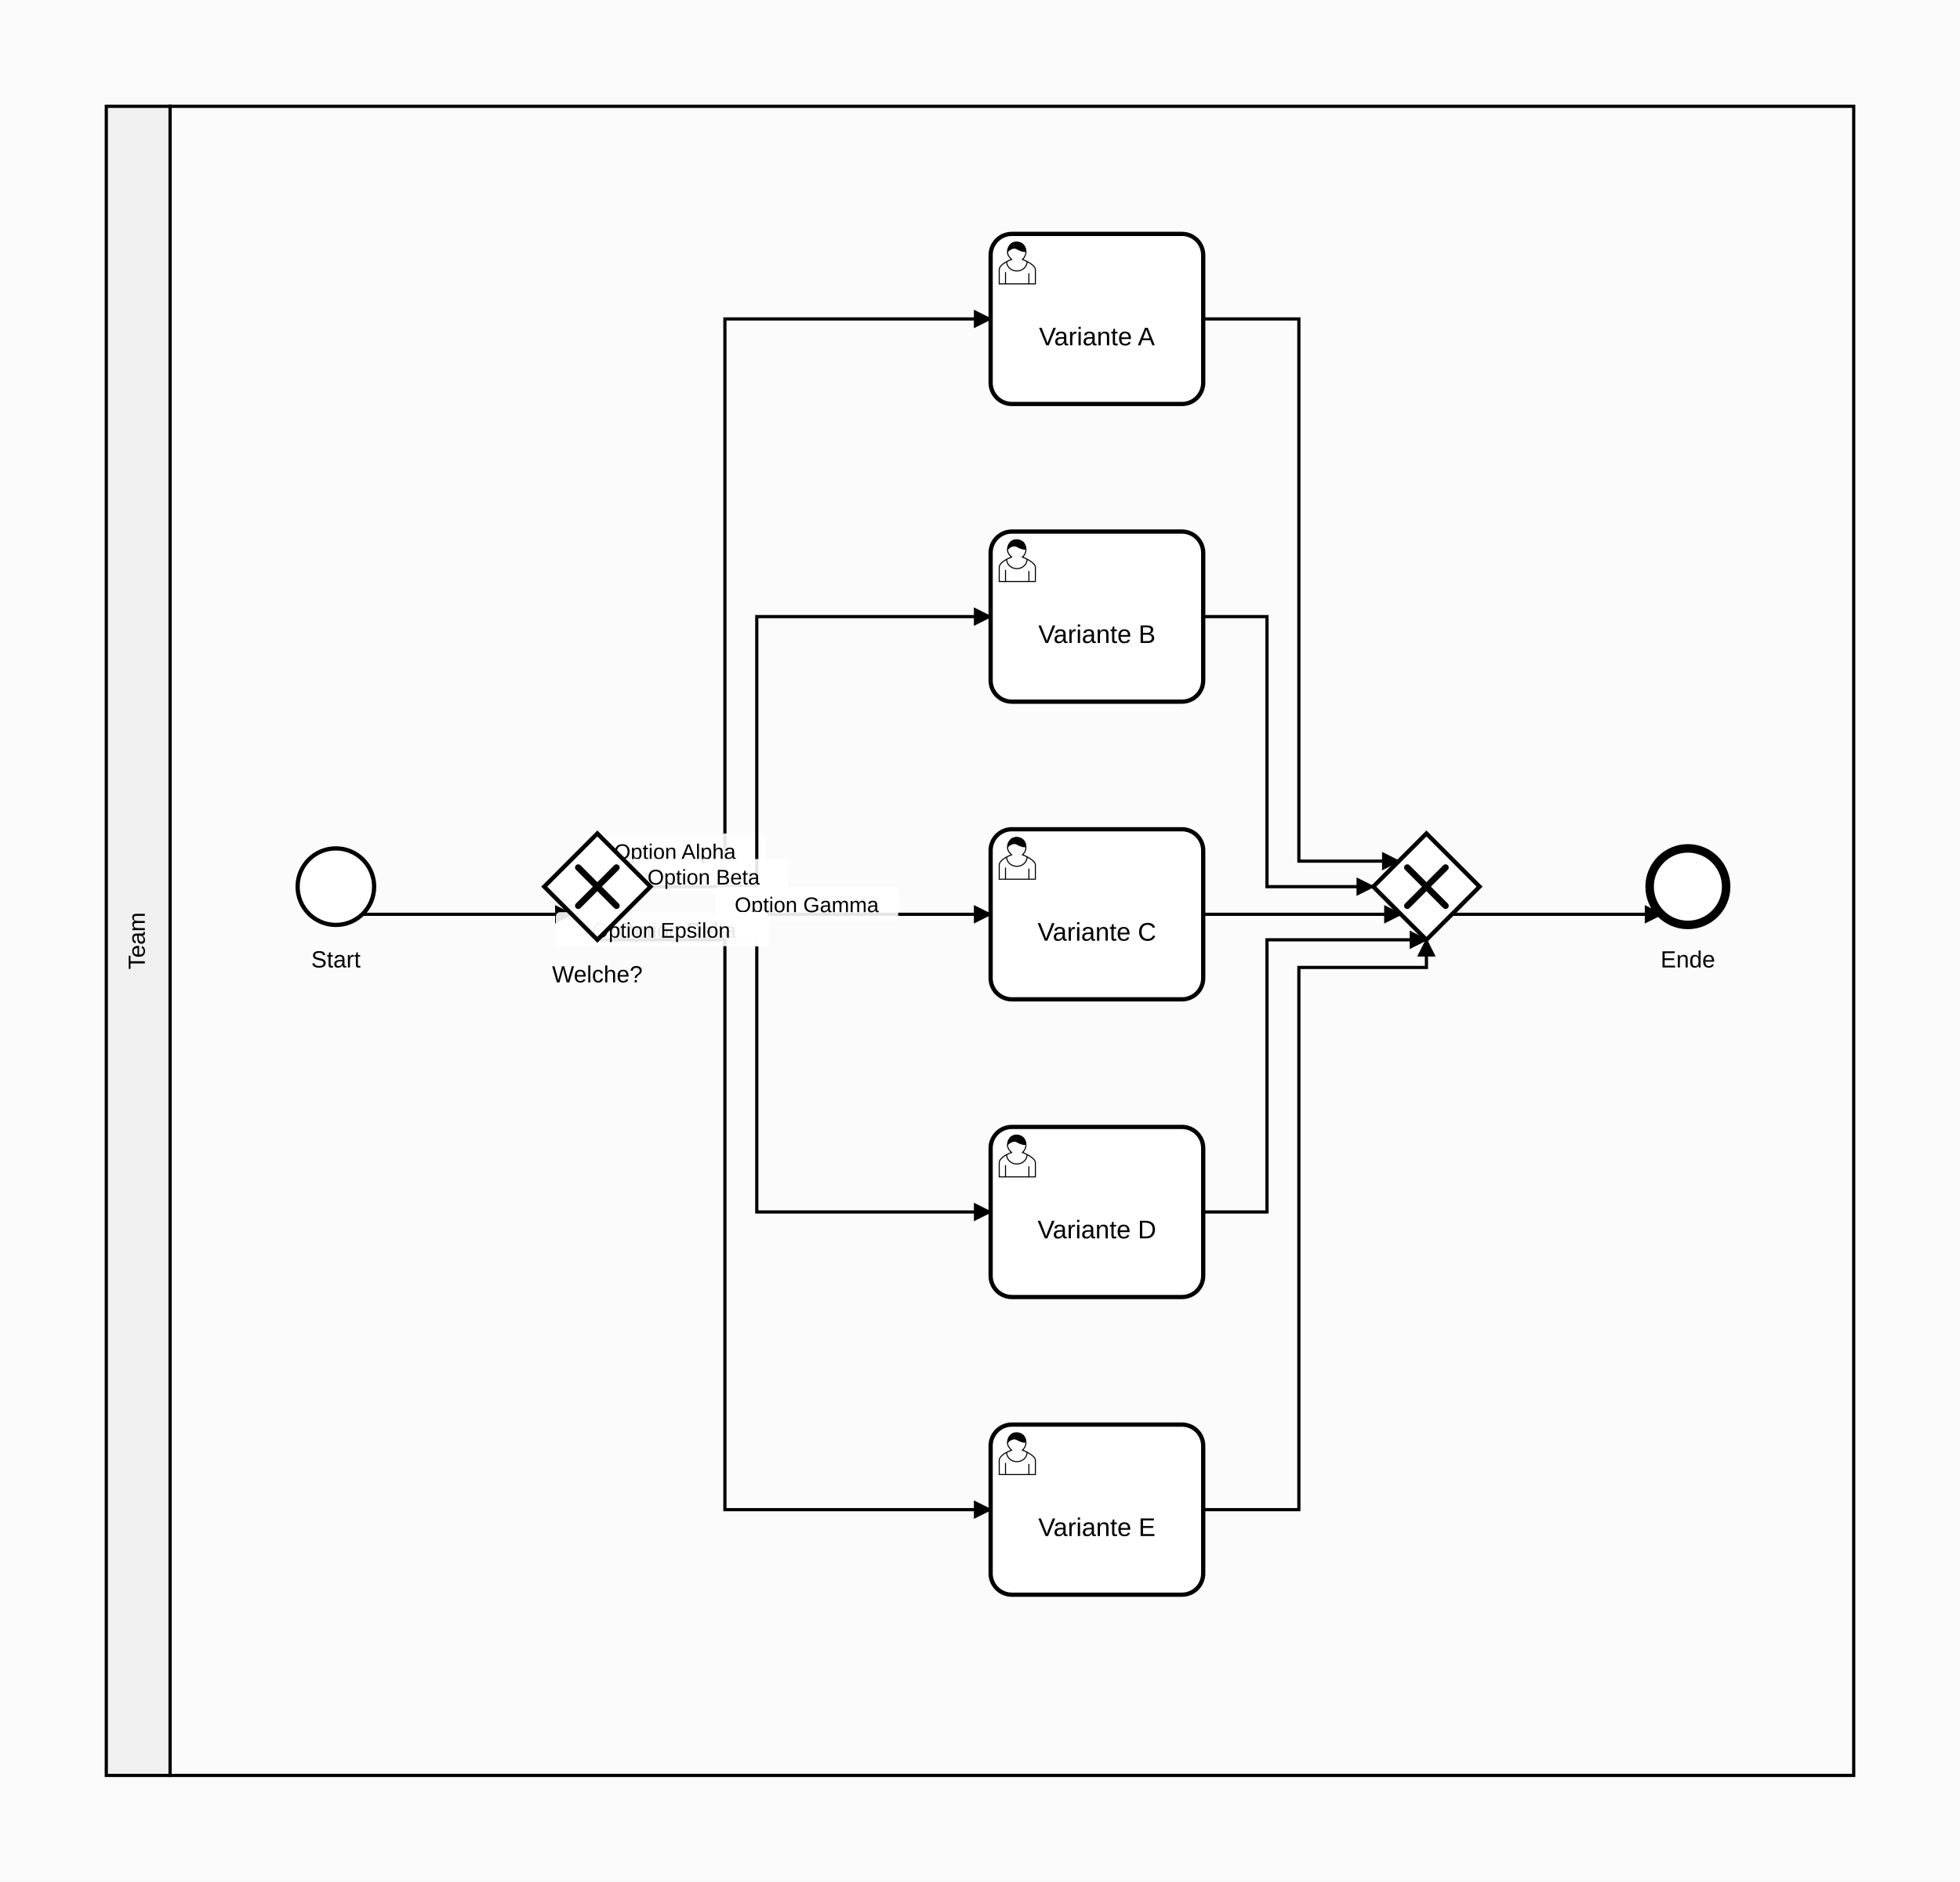
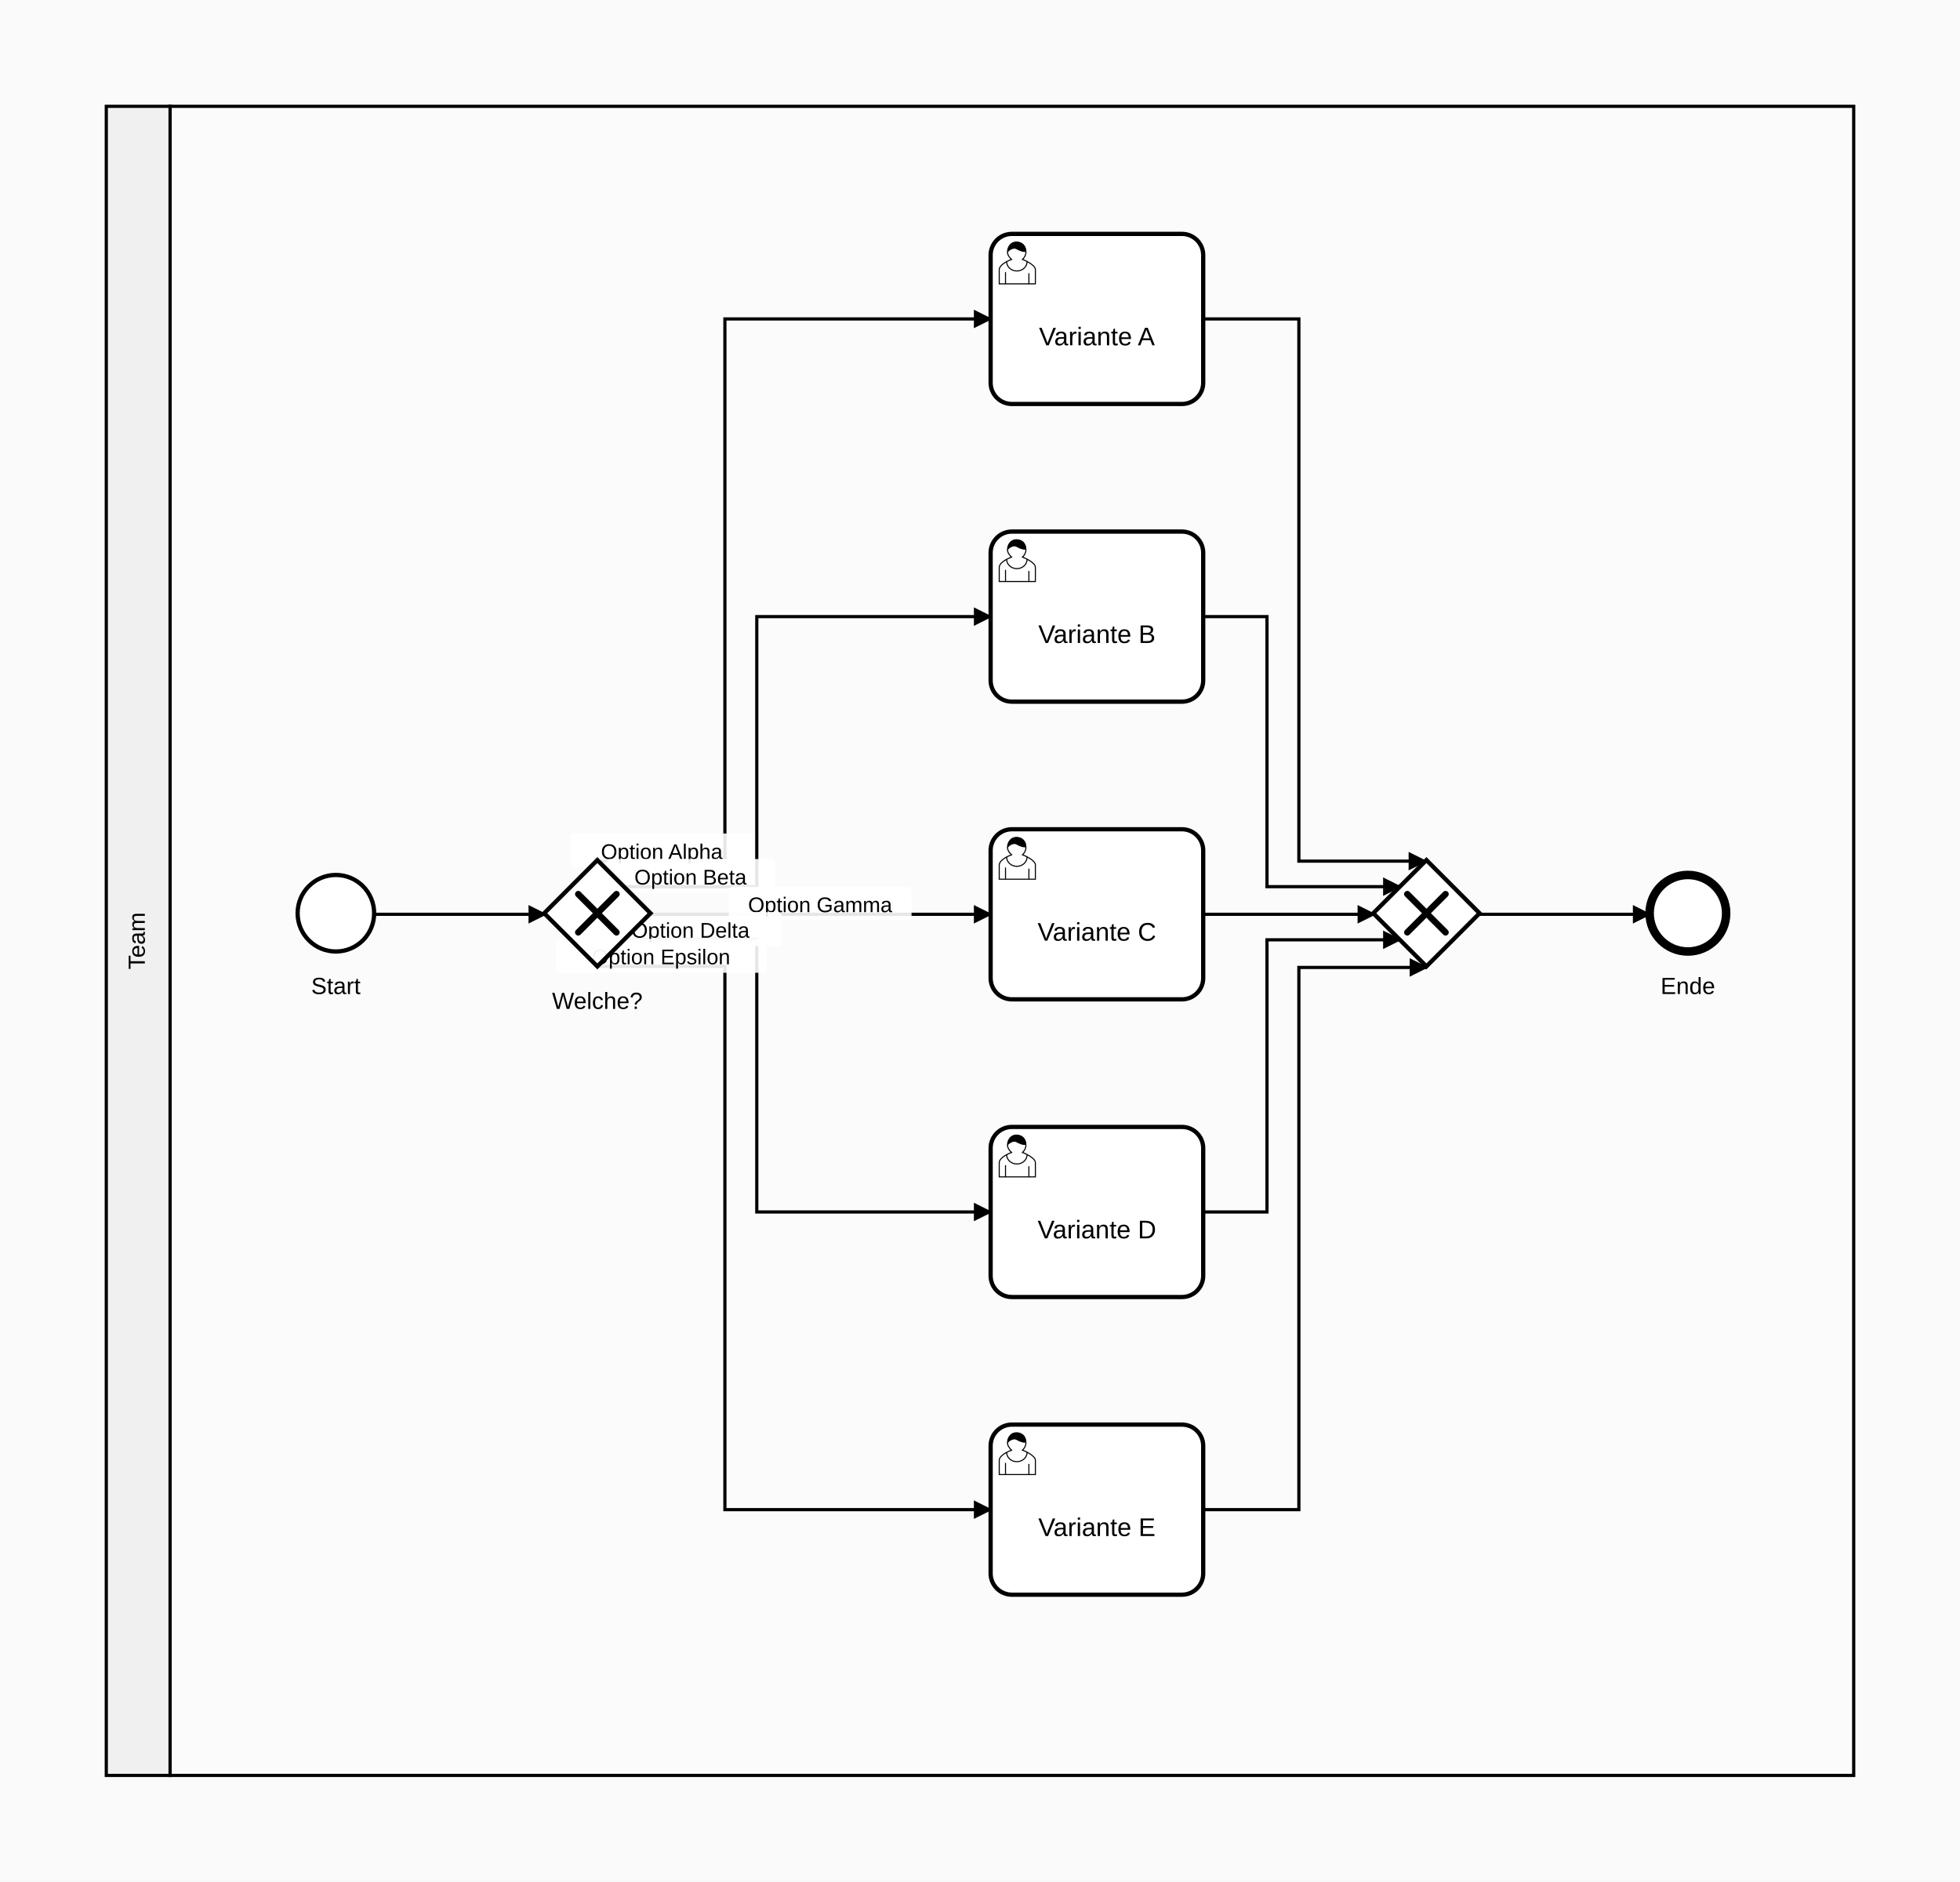
<svg xmlns="http://www.w3.org/2000/svg" width="922" height="885" viewBox="0 0 922 885" font-family="Arial, sans-serif">
  <defs>
    <marker id="seq-end" viewBox="0 0 20 20" refX="11" refY="10" markerWidth="10" markerHeight="10" orient="auto">
      <path d="M 1 5 L 11 10 L 1 15 Z" fill="#000000" stroke="#000000" stroke-width="1" />
    </marker>
    <marker id="seq-default-src" viewBox="0 0 20 20" refX="6" refY="10" markerWidth="10" markerHeight="10" orient="auto">
      <path d="M 6 3 L 10 17" stroke="#000000" stroke-width="1.5" />
    </marker>
    <marker id="seq-conditional-src" viewBox="0 0 20 20" refX="1" refY="10" markerWidth="12" markerHeight="12" orient="auto">
      <path d="M 1 10 L 8 6 L 15 10 L 8 14 Z" fill="#ffffff" stroke="#000000" stroke-width="1" />
    </marker>
    <marker id="msg-start" viewBox="0 0 20 20" refX="6" refY="6" markerWidth="20" markerHeight="20" orient="auto">
      <circle cx="6" cy="6" r="3.5" fill="#ffffff" stroke="#000000" stroke-width="1" />
    </marker>
    <marker id="msg-end" viewBox="0 0 20 20" refX="8.5" refY="5" markerWidth="20" markerHeight="20" orient="auto">
      <path d="m 1 5 l 0 -3 l 7 3 l -7 3 z" fill="#ffffff" stroke="#000000" stroke-width="1" stroke-linecap="butt" />
    </marker>
    <marker id="assoc-end" viewBox="0 0 20 20" refX="11" refY="10" markerWidth="10" markerHeight="10" orient="auto">
      <path d="M 1 5 L 11 10 L 1 15" fill="none" stroke="#000000" stroke-width="1.5" />
    </marker>
  </defs>
  <rect width="922" height="885" fill="#fafafa" />
  <rect x="80" y="50" width="792" height="785" fill="#ffffff" fill-opacity="0.25" stroke="#000000" stroke-width="1.5" />
  <rect x="50" y="50" width="30" height="785" fill="#f0f0f0" stroke="#000000" stroke-width="1.5" />
  <text x="65" y="442.5" text-anchor="middle" dominant-baseline="middle" font-size="11" fill="#000000" transform="rotate(-90,65,442.5)">Team</text>
-   <path d="M 170.4 430 L 269 430" stroke="#000000" stroke-width="1.5" fill="none" marker-end="url(#seq-end)" />
-   <path d="M 294 405 L 341 405 L 341 150 L 466 150" stroke="#000000" stroke-width="1.5" fill="none" marker-end="url(#seq-end)" />
-   <rect x="274.5" y="392" width="86" height="16" rx="2" fill="white" fill-opacity="0.9" />
-   <text x="317.5" y="404" text-anchor="middle" font-size="10" fill="#000000">Option Alpha</text>
-   <path d="M 306 417 L 356 417 L 356 290 L 466 290" stroke="#000000" stroke-width="1.5" fill="none" marker-end="url(#seq-end)" />
-   <rect x="291.3" y="404" width="79.5" height="16" rx="2" fill="white" fill-opacity="0.9" />
-   <text x="331" y="416" text-anchor="middle" font-size="10" fill="#000000">Option Beta</text>
-   <path d="M 293 430 L 466 430" stroke="#000000" stroke-width="1.5" fill="none" marker-end="url(#seq-end)" />
-   <rect x="336.5" y="417" width="86" height="16" rx="2" fill="white" fill-opacity="0.9" />
-   <text x="379.5" y="429" text-anchor="middle" font-size="10" fill="#000000">Option Gamma</text>
-   <path d="M 281 442 L 356 442 L 356 570 L 466 570" stroke="#000000" stroke-width="1.5" fill="none" marker-end="url(#seq-end)" />
-   <rect x="275.5" y="429" width="86" height="16" rx="2" fill="white" fill-opacity="0.9" />
-   <text x="318.5" y="441" text-anchor="middle" font-size="10" fill="#000000">Option Delta</text>
-   <path d="M 281 442 L 341 442 L 341 455 L 341 710 L 466 710" stroke="#000000" stroke-width="1.5" fill="none" marker-end="url(#seq-end)" />
-   <rect x="261.5" y="429" width="99" height="16" rx="2" fill="white" fill-opacity="0.9" />
-   <text x="311" y="441" text-anchor="middle" font-size="10" fill="#000000">Option Epsilon</text>
-   <path d="M 566 150 L 611 150 L 611 405 L 658 405" stroke="#000000" stroke-width="1.5" fill="none" marker-end="url(#seq-end)" />
-   <path d="M 566 290 L 596 290 L 596 417 L 646 417" stroke="#000000" stroke-width="1.5" fill="none" marker-end="url(#seq-end)" />
-   <path d="M 566 430 L 659 430" stroke="#000000" stroke-width="1.5" fill="none" marker-end="url(#seq-end)" />
-   <path d="M 566 570 L 596 570 L 596 442 L 671 442" stroke="#000000" stroke-width="1.5" fill="none" marker-end="url(#seq-end)" />
-   <path d="M 566 710 L 611 710 L 611 455 L 671 455 L 671 442" stroke="#000000" stroke-width="1.5" fill="none" marker-end="url(#seq-end)" />
-   <path d="M 683 430 L 781.6 430" stroke="#000000" stroke-width="1.5" fill="none" marker-end="url(#seq-end)" />
-   <circle cx="158" cy="417" r="18" fill="#ffffff" fill-opacity="0.95" stroke="#000000" stroke-width="2" />
-   <text x="158" y="455" text-anchor="middle" font-size="11" fill="#000000">Start</text>
-   <polygon points="281,392 306,417 281,442 256,417" fill="#ffffff" fill-opacity="0.95" stroke="#000000" stroke-width="2" />
-   <line x1="272" y1="408" x2="290" y2="426" stroke="#000000" stroke-width="3" stroke-linecap="round" />
-   <line x1="290" y1="408" x2="272" y2="426" stroke="#000000" stroke-width="3" stroke-linecap="round" />
-   <text x="281" y="462" text-anchor="middle" font-size="11" fill="#000000">Welche?</text>
+   <path d="M 176 430 L 256.5 430" stroke="#000000" stroke-width="1.5" fill="none" marker-end="url(#seq-end)" />
+   <path d="M 281.5 405 L 341 405 L 341 150 L 466 150" stroke="#000000" stroke-width="1.5" fill="none" marker-end="url(#seq-end)" />
+   <rect x="268.3" y="392" width="86" height="16" rx="2" fill="white" fill-opacity="0.9" />
+   <text x="311.3" y="404" text-anchor="middle" font-size="10" fill="#000000">Option Alpha</text>
+   <path d="M 293.5 417 L 356 417 L 356 290 L 466 290" stroke="#000000" stroke-width="1.5" fill="none" marker-end="url(#seq-end)" />
+   <rect x="285.1" y="404" width="79.5" height="16" rx="2" fill="white" fill-opacity="0.9" />
+   <text x="324.8" y="416" text-anchor="middle" font-size="10" fill="#000000">Option Beta</text>
+   <path d="M 305.5 430 L 466 430" stroke="#000000" stroke-width="1.5" fill="none" marker-end="url(#seq-end)" />
+   <rect x="342.8" y="417" width="86" height="16" rx="2" fill="white" fill-opacity="0.9" />
+   <text x="385.8" y="429" text-anchor="middle" font-size="10" fill="#000000">Option Gamma</text>
+   <path d="M 293.5 442 L 356 442 L 356 570 L 466 570" stroke="#000000" stroke-width="1.5" fill="none" marker-end="url(#seq-end)" />
+   <rect x="281.8" y="429" width="86" height="16" rx="2" fill="white" fill-opacity="0.9" />
+   <text x="324.8" y="441" text-anchor="middle" font-size="10" fill="#000000">Option Delta</text>
+   <path d="M 281 454.5 L 341 454.5 L 341 710 L 466 710" stroke="#000000" stroke-width="1.5" fill="none" marker-end="url(#seq-end)" />
+   <rect x="261.5" y="441.5" width="99" height="16" rx="2" fill="white" fill-opacity="0.9" />
+   <text x="311" y="453.5" text-anchor="middle" font-size="10" fill="#000000">Option Epsilon</text>
+   <path d="M 566 150 L 611 150 L 611 405 L 670.5 405" stroke="#000000" stroke-width="1.5" fill="none" marker-end="url(#seq-end)" />
+   <path d="M 566 290 L 596 290 L 596 417 L 658.5 417" stroke="#000000" stroke-width="1.5" fill="none" marker-end="url(#seq-end)" />
+   <path d="M 566 430 L 646.5 430" stroke="#000000" stroke-width="1.5" fill="none" marker-end="url(#seq-end)" />
+   <path d="M 566 570 L 596 570 L 596 442 L 658.5 442" stroke="#000000" stroke-width="1.5" fill="none" marker-end="url(#seq-end)" />
+   <path d="M 566 710 L 611 710 L 611 455 L 671 455" stroke="#000000" stroke-width="1.5" fill="none" marker-end="url(#seq-end)" />
+   <path d="M 695.5 430 L 776 430" stroke="#000000" stroke-width="1.5" fill="none" marker-end="url(#seq-end)" />
+   <circle cx="158" cy="429.5" r="18" fill="#ffffff" fill-opacity="0.95" stroke="#000000" stroke-width="2" />
+   <text x="158" y="467.5" text-anchor="middle" font-size="11" fill="#000000">Start</text>
+   <polygon points="281,404.5 306,429.5 281,454.5 256,429.5" fill="#ffffff" fill-opacity="0.95" stroke="#000000" stroke-width="2" />
+   <line x1="272" y1="420.5" x2="290" y2="438.5" stroke="#000000" stroke-width="3" stroke-linecap="round" />
+   <line x1="290" y1="420.5" x2="272" y2="438.5" stroke="#000000" stroke-width="3" stroke-linecap="round" />
+   <text x="281" y="474.5" text-anchor="middle" font-size="11" fill="#000000">Welche?</text>
  <rect x="466" y="110" width="100" height="80" rx="10" ry="10" fill="#ffffff" fill-opacity="0.95" stroke="#000000" stroke-width="2" />
  <g>
    <path d="m 481,122 c 0.909,-0.845 1.594,-2.049 1.594,-3.385 0,-2.554 -1.805,-4.622 -4.357,-4.622 -2.552,0 -4.288,2.068 -4.288,4.622 0,1.348 0.974,2.562 1.896,3.405 -0.529,0.187 -5.669,2.097 -5.794,4.756 v 6.718 h 17 v -6.718 c 0,-2.298 -5.528,-4.595 -6.051,-4.776 z m -8,6 l 0,5.5 m 11,0 l 0,-5" fill="#ffffff" stroke="#000000" stroke-width="0.5" />
    <path d="m 483.162,123.009 c 0,2.447 -2.158,4.431 -4.821,4.431 -2.665,0 -4.822,-1.981 -4.822,-4.431" fill="none" stroke="#000000" stroke-width="0.5" />
    <path d="m 474.1,118.2 c 0,0 2.251,-2.358 4.274,-1.177 2.024,1.181 4.221,1.537 4.124,0.965 -0.098,-0.57 -0.117,-3.791 -4.191,-4.136 -3.575,0.001 -4.208,3.367 -4.207,4.348 z" fill="#000000" stroke="#000000" stroke-width="0.5" />
  </g>
  <text x="516" y="159" text-anchor="middle" dominant-baseline="middle" font-size="12" fill="#000000">Variante A</text>
  <rect x="466" y="250" width="100" height="80" rx="10" ry="10" fill="#ffffff" fill-opacity="0.95" stroke="#000000" stroke-width="2" />
  <g>
    <path d="m 481,262 c 0.909,-0.845 1.594,-2.049 1.594,-3.385 0,-2.554 -1.805,-4.622 -4.357,-4.622 -2.552,0 -4.288,2.068 -4.288,4.622 0,1.348 0.974,2.562 1.896,3.405 -0.529,0.187 -5.669,2.097 -5.794,4.756 v 6.718 h 17 v -6.718 c 0,-2.298 -5.528,-4.595 -6.051,-4.776 z m -8,6 l 0,5.5 m 11,0 l 0,-5" fill="#ffffff" stroke="#000000" stroke-width="0.5" />
    <path d="m 483.162,263.009 c 0,2.447 -2.158,4.431 -4.821,4.431 -2.665,0 -4.822,-1.981 -4.822,-4.431" fill="none" stroke="#000000" stroke-width="0.5" />
    <path d="m 474.1,258.2 c 0,0 2.251,-2.358 4.274,-1.177 2.024,1.181 4.221,1.537 4.124,0.965 -0.098,-0.57 -0.117,-3.791 -4.191,-4.136 -3.575,0.001 -4.208,3.367 -4.207,4.348 z" fill="#000000" stroke="#000000" stroke-width="0.5" />
  </g>
  <text x="516" y="299" text-anchor="middle" dominant-baseline="middle" font-size="12" fill="#000000">Variante B</text>
  <rect x="466" y="390" width="100" height="80" rx="10" ry="10" fill="#ffffff" fill-opacity="0.95" stroke="#000000" stroke-width="2" />
  <g>
    <path d="m 481,402 c 0.909,-0.845 1.594,-2.049 1.594,-3.385 0,-2.554 -1.805,-4.622 -4.357,-4.622 -2.552,0 -4.288,2.068 -4.288,4.622 0,1.348 0.974,2.562 1.896,3.405 -0.529,0.187 -5.669,2.097 -5.794,4.756 v 6.718 h 17 v -6.718 c 0,-2.298 -5.528,-4.595 -6.051,-4.776 z m -8,6 l 0,5.5 m 11,0 l 0,-5" fill="#ffffff" stroke="#000000" stroke-width="0.5" />
    <path d="m 483.162,403.009 c 0,2.447 -2.158,4.431 -4.821,4.431 -2.665,0 -4.822,-1.981 -4.822,-4.431" fill="none" stroke="#000000" stroke-width="0.5" />
    <path d="m 474.1,398.2 c 0,0 2.251,-2.358 4.274,-1.177 2.024,1.181 4.221,1.537 4.124,0.965 -0.098,-0.57 -0.117,-3.791 -4.191,-4.136 -3.575,0.001 -4.208,3.367 -4.207,4.348 z" fill="#000000" stroke="#000000" stroke-width="0.5" />
  </g>
  <text x="516" y="439" text-anchor="middle" dominant-baseline="middle" font-size="12" fill="#000000">Variante C</text>
  <rect x="466" y="530" width="100" height="80" rx="10" ry="10" fill="#ffffff" fill-opacity="0.95" stroke="#000000" stroke-width="2" />
  <g>
    <path d="m 481,542 c 0.909,-0.845 1.594,-2.049 1.594,-3.385 0,-2.554 -1.805,-4.622 -4.357,-4.622 -2.552,0 -4.288,2.068 -4.288,4.622 0,1.348 0.974,2.562 1.896,3.405 -0.529,0.187 -5.669,2.097 -5.794,4.756 v 6.718 h 17 v -6.718 c 0,-2.298 -5.528,-4.595 -6.051,-4.776 z m -8,6 l 0,5.5 m 11,0 l 0,-5" fill="#ffffff" stroke="#000000" stroke-width="0.5" />
    <path d="m 483.162,543.009 c 0,2.447 -2.158,4.431 -4.821,4.431 -2.665,0 -4.822,-1.981 -4.822,-4.431" fill="none" stroke="#000000" stroke-width="0.5" />
    <path d="m 474.1,538.2 c 0,0 2.251,-2.358 4.274,-1.177 2.024,1.181 4.221,1.537 4.124,0.965 -0.098,-0.57 -0.117,-3.791 -4.191,-4.136 -3.575,0.001 -4.208,3.367 -4.207,4.348 z" fill="#000000" stroke="#000000" stroke-width="0.5" />
  </g>
  <text x="516" y="579" text-anchor="middle" dominant-baseline="middle" font-size="12" fill="#000000">Variante D</text>
  <rect x="466" y="670" width="100" height="80" rx="10" ry="10" fill="#ffffff" fill-opacity="0.95" stroke="#000000" stroke-width="2" />
  <g>
    <path d="m 481,682 c 0.909,-0.845 1.594,-2.049 1.594,-3.385 0,-2.554 -1.805,-4.622 -4.357,-4.622 -2.552,0 -4.288,2.068 -4.288,4.622 0,1.348 0.974,2.562 1.896,3.405 -0.529,0.187 -5.669,2.097 -5.794,4.756 v 6.718 h 17 v -6.718 c 0,-2.298 -5.528,-4.595 -6.051,-4.776 z m -8,6 l 0,5.5 m 11,0 l 0,-5" fill="#ffffff" stroke="#000000" stroke-width="0.5" />
    <path d="m 483.162,683.009 c 0,2.447 -2.158,4.431 -4.821,4.431 -2.665,0 -4.822,-1.981 -4.822,-4.431" fill="none" stroke="#000000" stroke-width="0.5" />
    <path d="m 474.1,678.2 c 0,0 2.251,-2.358 4.274,-1.177 2.024,1.181 4.221,1.537 4.124,0.965 -0.098,-0.57 -0.117,-3.791 -4.191,-4.136 -3.575,0.001 -4.208,3.367 -4.207,4.348 z" fill="#000000" stroke="#000000" stroke-width="0.5" />
  </g>
  <text x="516" y="719" text-anchor="middle" dominant-baseline="middle" font-size="12" fill="#000000">Variante E</text>
-   <polygon points="671,392 696,417 671,442 646,417" fill="#ffffff" fill-opacity="0.95" stroke="#000000" stroke-width="2" />
-   <line x1="662" y1="408" x2="680" y2="426" stroke="#000000" stroke-width="3" stroke-linecap="round" />
-   <line x1="680" y1="408" x2="662" y2="426" stroke="#000000" stroke-width="3" stroke-linecap="round" />
-   <circle cx="794" cy="417" r="18" fill="#ffffff" fill-opacity="0.95" stroke="#000000" stroke-width="4" />
-   <text x="794" y="455" text-anchor="middle" font-size="11" fill="#000000">Ende</text>
+   <polygon points="671,404.5 696,429.5 671,454.5 646,429.5" fill="#ffffff" fill-opacity="0.95" stroke="#000000" stroke-width="2" />
+   <line x1="662" y1="420.5" x2="680" y2="438.5" stroke="#000000" stroke-width="3" stroke-linecap="round" />
+   <line x1="680" y1="420.5" x2="662" y2="438.5" stroke="#000000" stroke-width="3" stroke-linecap="round" />
+   <circle cx="794" cy="429.5" r="18" fill="#ffffff" fill-opacity="0.95" stroke="#000000" stroke-width="4" />
+   <text x="794" y="467.5" text-anchor="middle" font-size="11" fill="#000000">Ende</text>
</svg>
